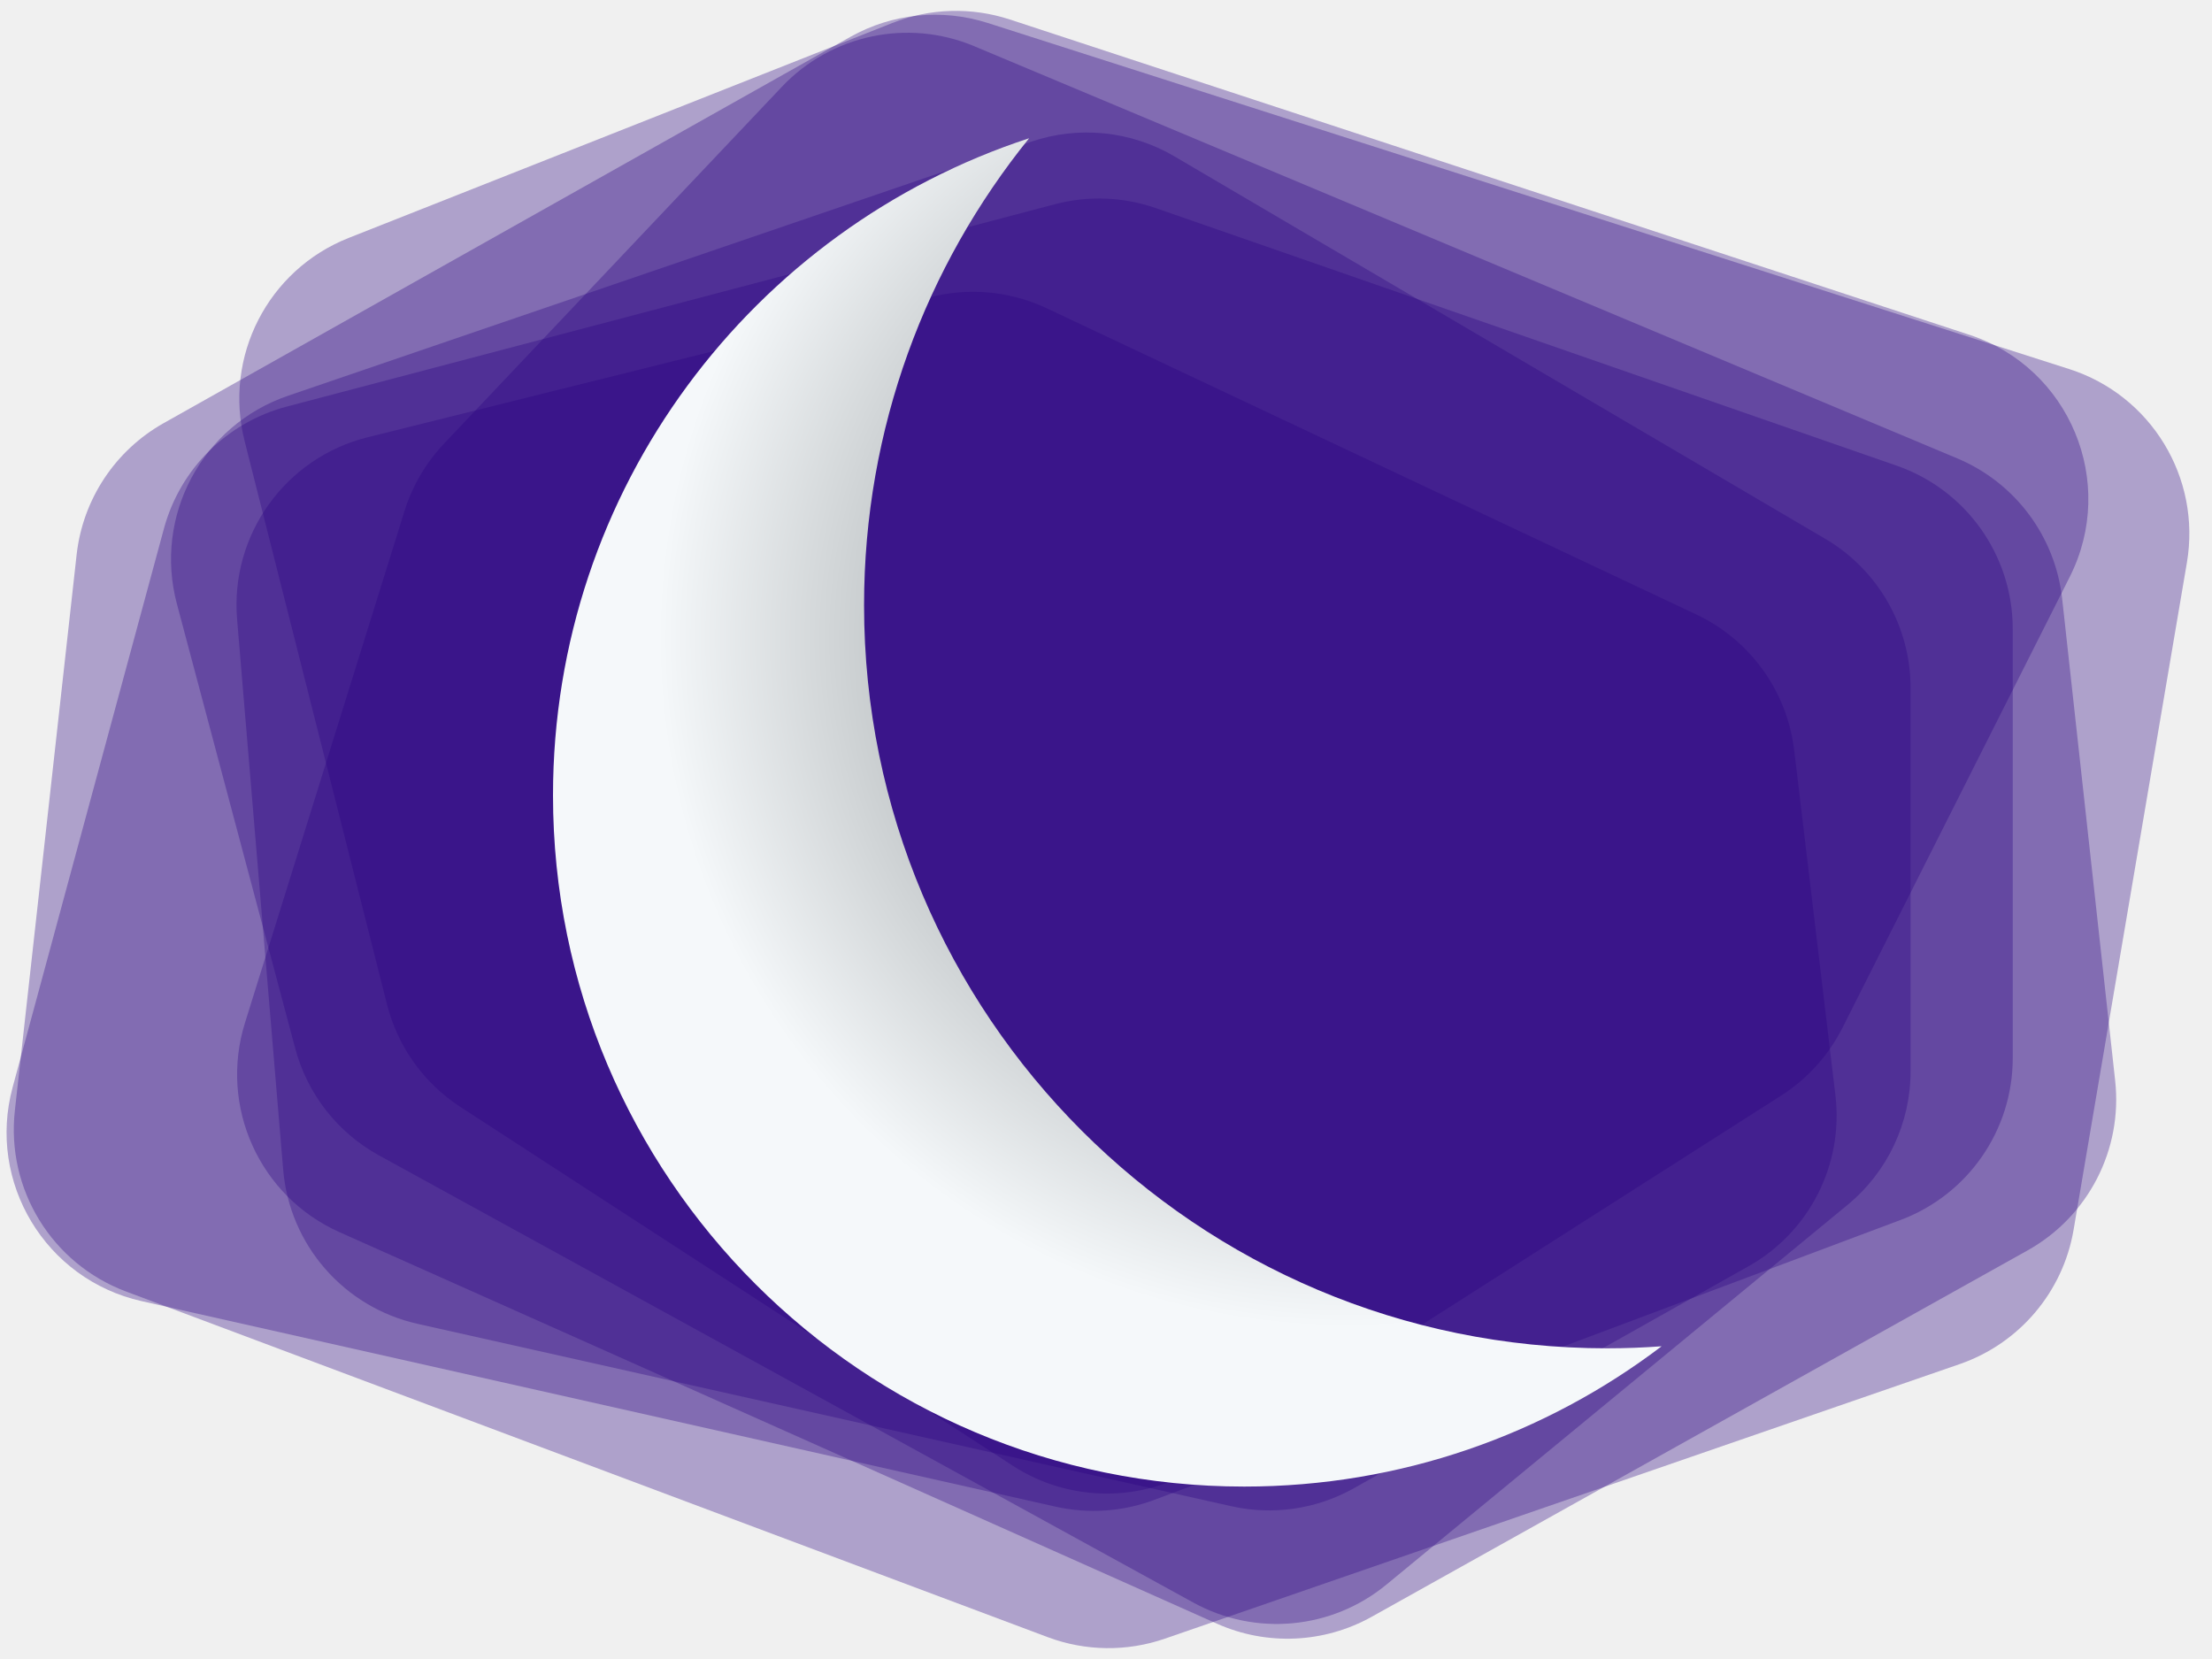
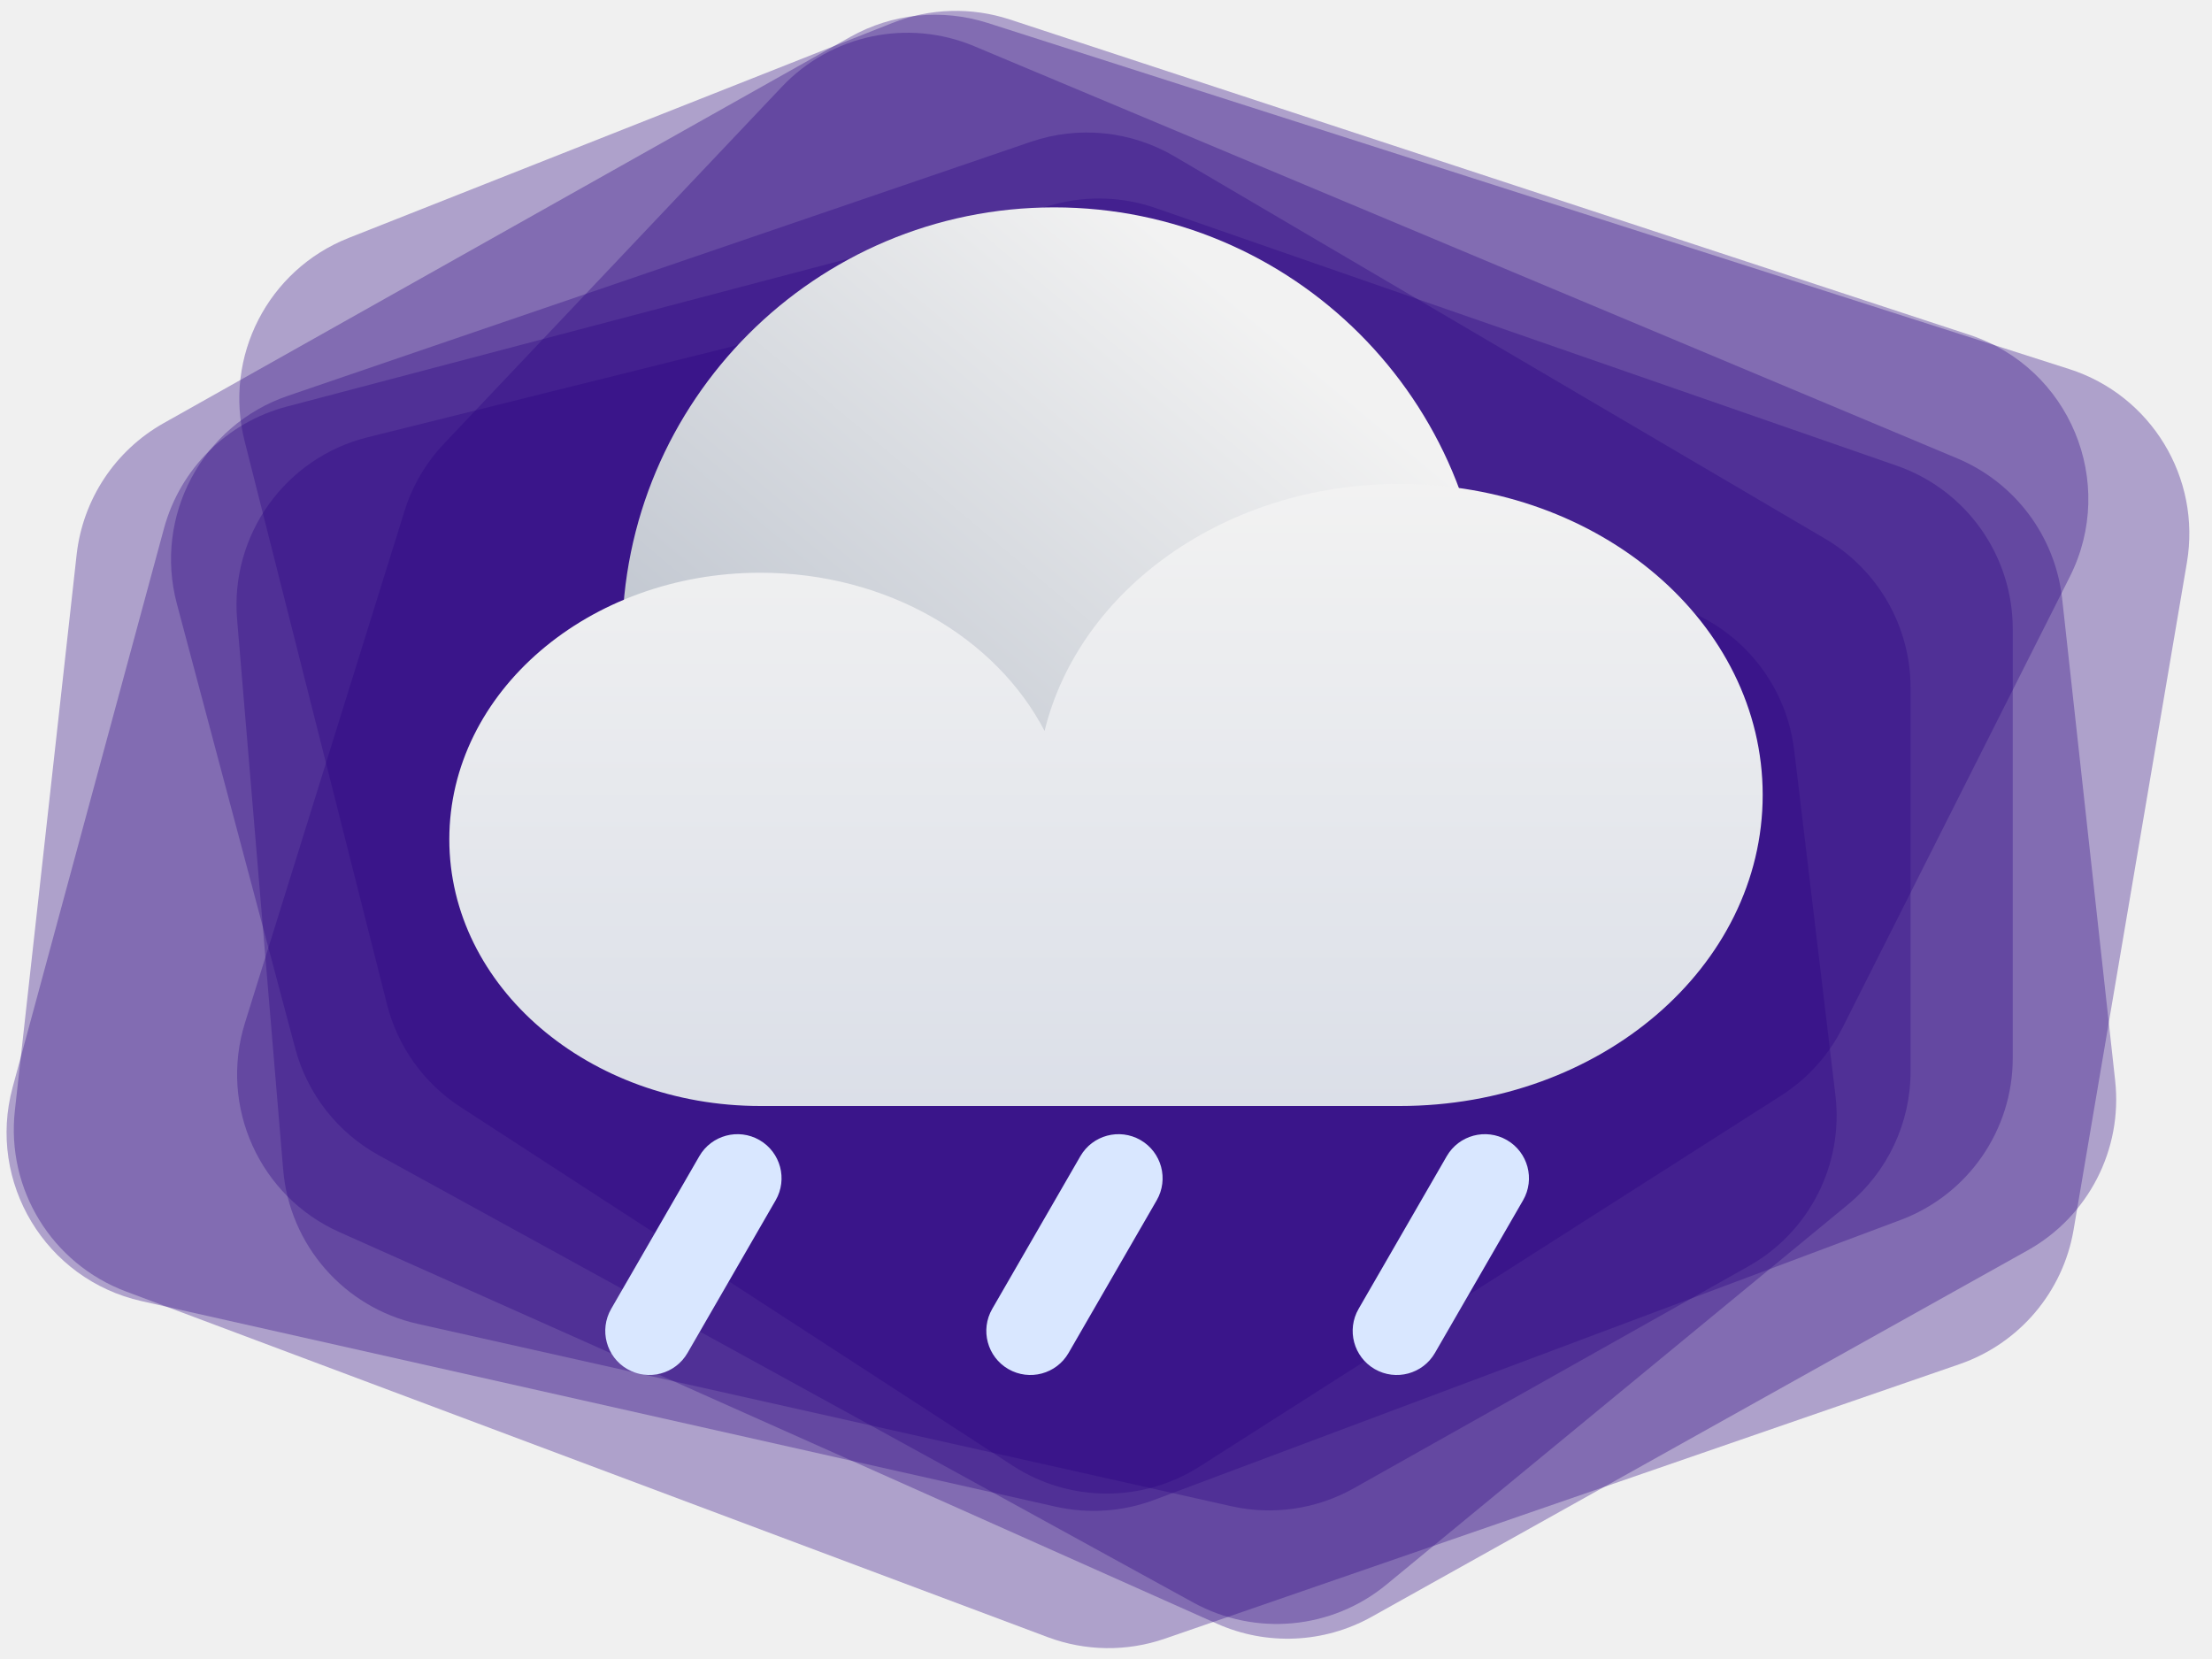
<svg xmlns="http://www.w3.org/2000/svg" width="64" height="48" viewBox="0 0 64 48" fill="none">
-   <g clip-path="url(#clip0_53_1510)">
+   <g clip-path="url(#clip0_53_1846)">
    <path d="M33.702 47.412C32.602 47.792 31.404 47.776 30.314 47.368L3.644 37.366C1.501 36.563 0.177 34.407 0.43 32.133L2.217 16.049C2.395 14.449 3.332 13.032 4.735 12.243L24.601 1.068C25.812 0.387 27.252 0.241 28.576 0.664L59.868 10.678C62.239 11.436 63.69 13.823 63.274 16.277L59.996 35.579C59.69 37.38 58.426 38.871 56.699 39.468L33.702 47.412Z" fill="#290081" fill-opacity="0.33" />
    <path d="M29.828 4.102C31.207 3.631 32.723 3.785 33.979 4.523L52.812 15.59C54.34 16.488 55.279 18.128 55.279 19.901V31C55.279 32.494 54.611 33.91 53.457 34.86L40.115 45.846C38.536 47.147 36.324 47.354 34.53 46.369L10.966 33.43C9.768 32.772 8.892 31.653 8.541 30.333L5.117 17.468C4.442 14.929 5.846 12.301 8.332 11.451L29.828 4.102Z" fill="#290081" fill-opacity="0.33" />
    <path d="M22.623 2.51C24.054 0.999 26.269 0.532 28.188 1.337L56.629 13.262C58.304 13.964 59.467 15.52 59.665 17.326L61.198 31.265C61.418 33.262 60.42 35.197 58.666 36.177L39.688 46.778C38.311 47.547 36.652 47.622 35.212 46.979L9.823 35.651C7.509 34.618 6.333 32.017 7.087 29.597L11.702 14.788C11.929 14.059 12.32 13.392 12.845 12.837L22.623 2.51Z" fill="#290081" fill-opacity="0.33" />
    <path d="M30.525 5.908C31.486 5.655 32.502 5.694 33.441 6.021L54.877 13.473C56.887 14.171 58.235 16.067 58.235 18.195V30.615C58.235 32.699 56.942 34.565 54.991 35.297L33.397 43.396C32.486 43.738 31.494 43.806 30.544 43.593L4.094 37.645C1.317 37.021 -0.379 34.208 0.365 31.46L4.744 15.291C5.212 13.565 6.566 12.219 8.297 11.763L30.525 5.908Z" fill="#290081" fill-opacity="0.33" />
    <path d="M26.946 8.59C28.064 8.312 29.244 8.428 30.286 8.92L49.08 17.779C50.638 18.514 51.708 19.999 51.912 21.709L53.104 31.686C53.344 33.692 52.352 35.646 50.591 36.636L39.172 43.059C38.096 43.665 36.833 43.85 35.628 43.58L12.082 38.303C9.951 37.825 8.376 36.019 8.193 33.842L6.86 17.921C6.655 15.477 8.254 13.245 10.634 12.652L26.946 8.59Z" fill="#290081" fill-opacity="0.33" />
    <path d="M25.819 0.665C26.905 0.235 28.108 0.2 29.218 0.564L56.981 9.687C59.886 10.641 61.262 13.957 59.886 16.687L53.31 29.734C52.906 30.536 52.292 31.215 51.534 31.699L34.713 42.429C33.061 43.483 30.945 43.475 29.301 42.407L13.321 32.028C12.264 31.341 11.506 30.281 11.197 29.06L7.077 12.76C6.461 10.323 7.749 7.809 10.086 6.885L25.819 0.665Z" fill="#290081" fill-opacity="0.33" />
-     <path d="M29.776 4C26.79 7.692 25 12.392 25 17.511C25 29.385 34.626 39.011 46.5 39.011C47.03 39.011 47.556 38.99 48.076 38.952C44.72 41.498 40.537 43.011 36 43.011C24.954 43.011 16 34.056 16 23.011C16 14.138 21.778 6.617 29.776 4Z" fill="url(#paint0_radial_53_1510)" />
+     <circle cx="30.5" cy="18.5" r="12.5" fill="url(#paint0_linear_53_1846)" />
+     <path fill-rule="evenodd" clip-rule="evenodd" d="M40.5 14C46.299 14 51 18.029 51 23C51 27.971 46.299 32 40.5 32C30.338 32 31.652 32 22 32C17.029 32 13 28.546 13 24.286C13 20.025 17.029 16.571 22 16.571C25.667 16.571 28.82 18.452 30.223 21.149C31.218 17.067 35.441 14 40.5 14Z" fill="url(#paint1_linear_53_1846)" />
+     <path d="M17.683 37.87L20.233 33.453C20.585 32.843 21.365 32.634 21.975 32.986C22.585 33.339 22.794 34.118 22.442 34.728L19.892 39.145C19.54 39.755 18.76 39.964 18.15 39.612C17.54 39.26 17.331 38.48 17.683 37.87Z" fill="#D9E7FF" />
+     <path d="M28.708 37.87L31.258 33.453C31.61 32.843 32.39 32.634 33 32.986C33.61 33.339 33.819 34.118 33.467 34.728L30.917 39.145C30.565 39.755 29.785 39.964 29.175 39.612C28.565 39.26 28.356 38.48 28.708 37.87Z" fill="#D9E7FF" />
+     <path d="M39.308 37.87L41.858 33.453C42.21 32.843 42.99 32.634 43.6 32.986C44.21 33.339 44.419 34.118 44.067 34.728L41.517 39.145C41.165 39.755 40.385 39.964 39.775 39.612C39.165 39.26 38.956 38.48 39.308 37.87Z" fill="#D9E7FF" />
  </g>
  <defs>
-     <radialGradient id="paint0_radial_53_1510" cx="0" cy="0" r="1" gradientUnits="userSpaceOnUse" gradientTransform="translate(39 18.5107) rotate(139.844) scale(20.9344 20.9344)">
-       <stop stop-color="#666D6F" />
-       <stop offset="0.952" stop-color="#F5F8FA" />
-     </radialGradient>
-     <clipPath id="clip0_53_1510">
+     <linearGradient id="paint0_linear_53_1846" x1="38" y1="10.5" x2="25" y2="26" gradientUnits="userSpaceOnUse">
+       <stop stop-color="#F2F2F2" />
+       <stop offset="0.976" stop-color="#BFC5CF" />
+     </linearGradient>
+     <linearGradient id="paint1_linear_53_1846" x1="32" y1="14" x2="32" y2="32" gradientUnits="userSpaceOnUse">
+       <stop stop-color="#F2F2F2" />
+       <stop offset="1" stop-color="#DBDFE8" />
+     </linearGradient>
+     <clipPath id="clip0_53_1846">
      <rect width="64" height="48" fill="white" />
    </clipPath>
  </defs>
</svg>
